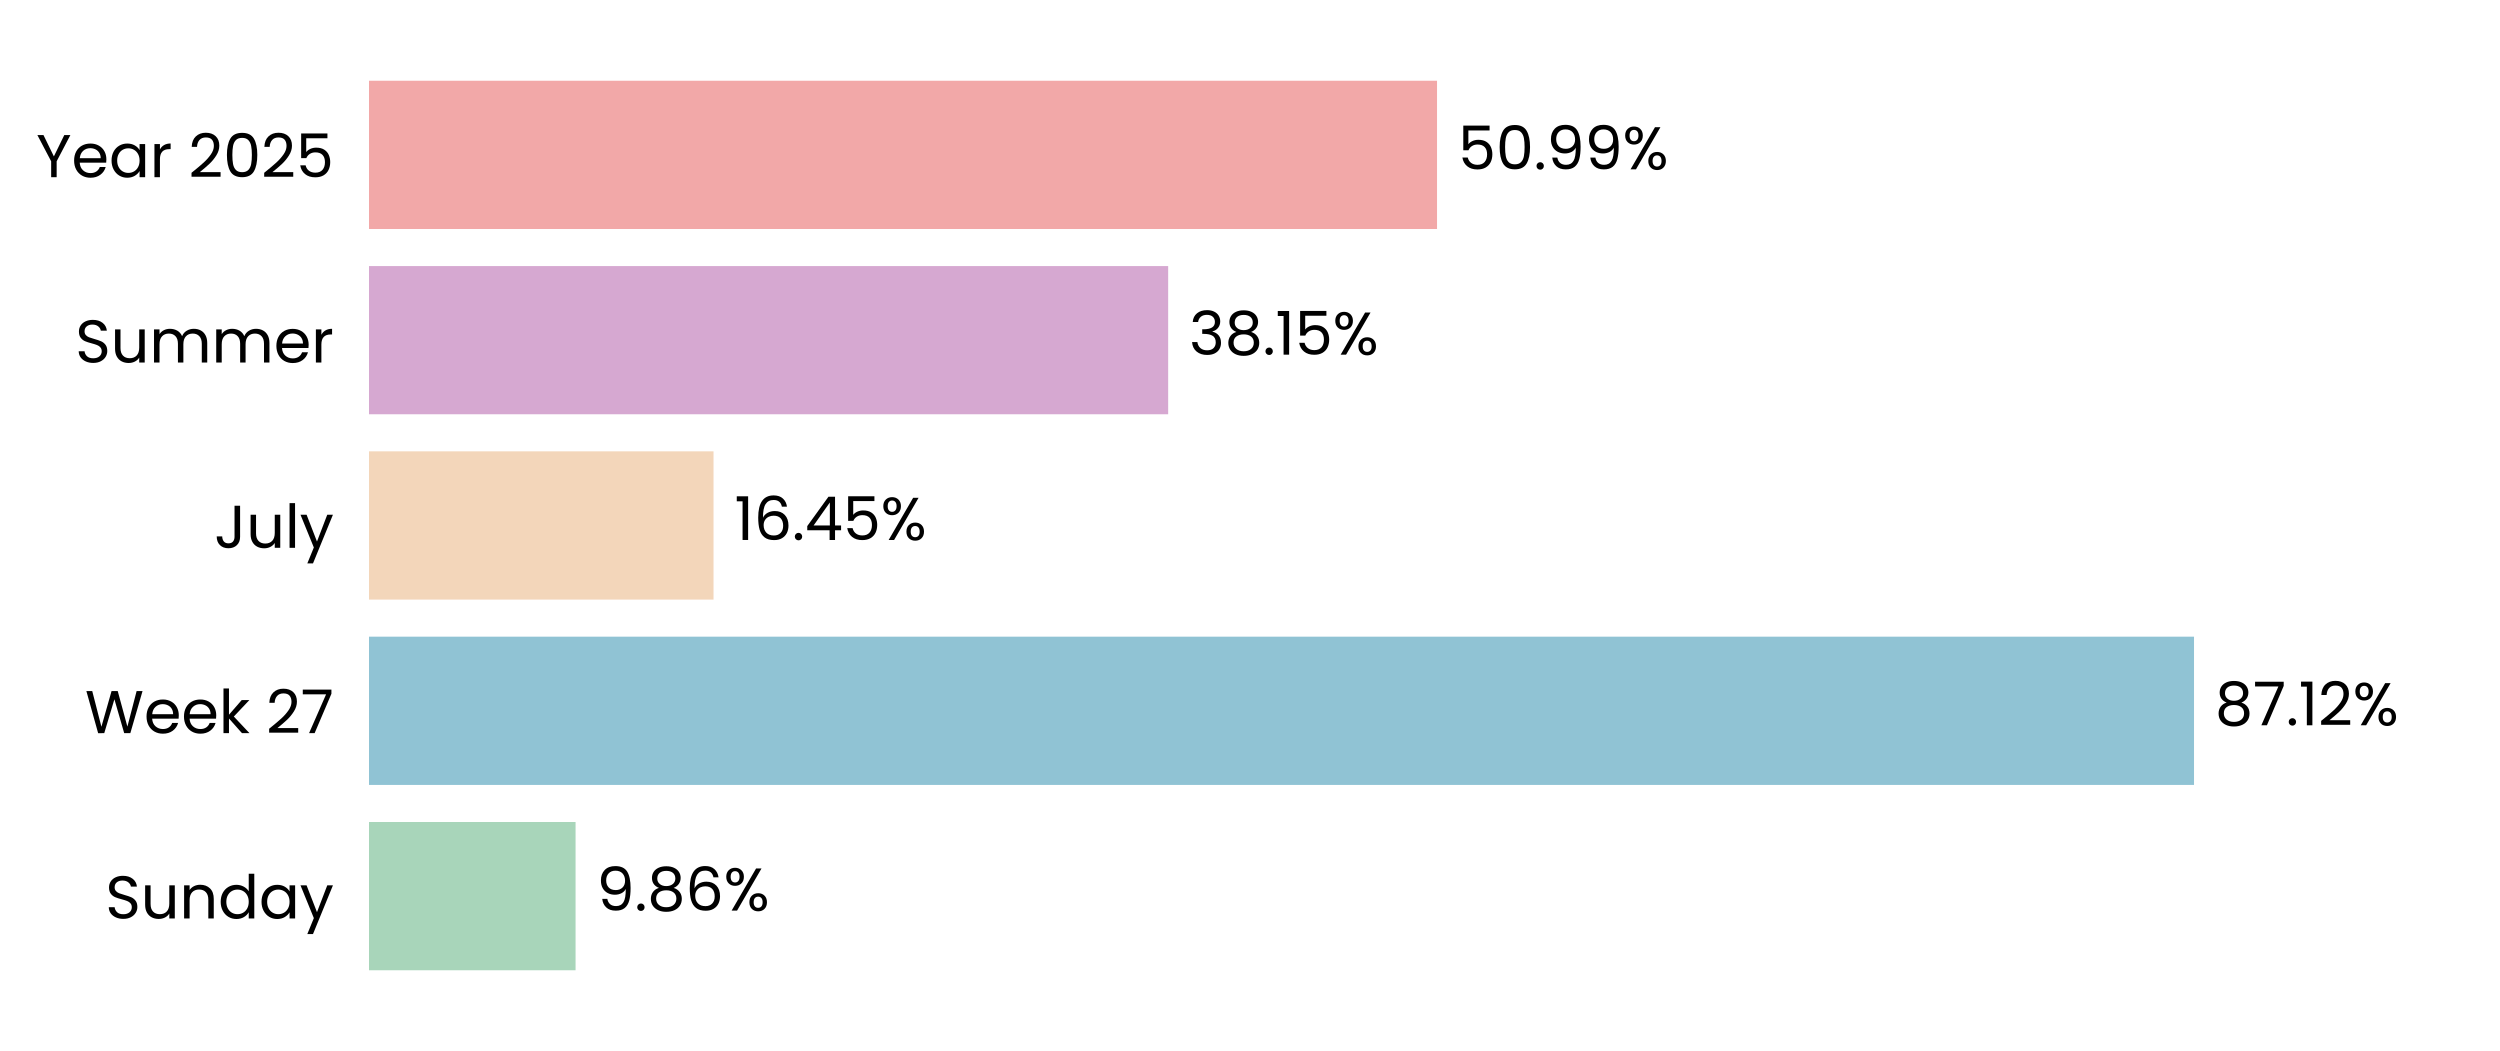
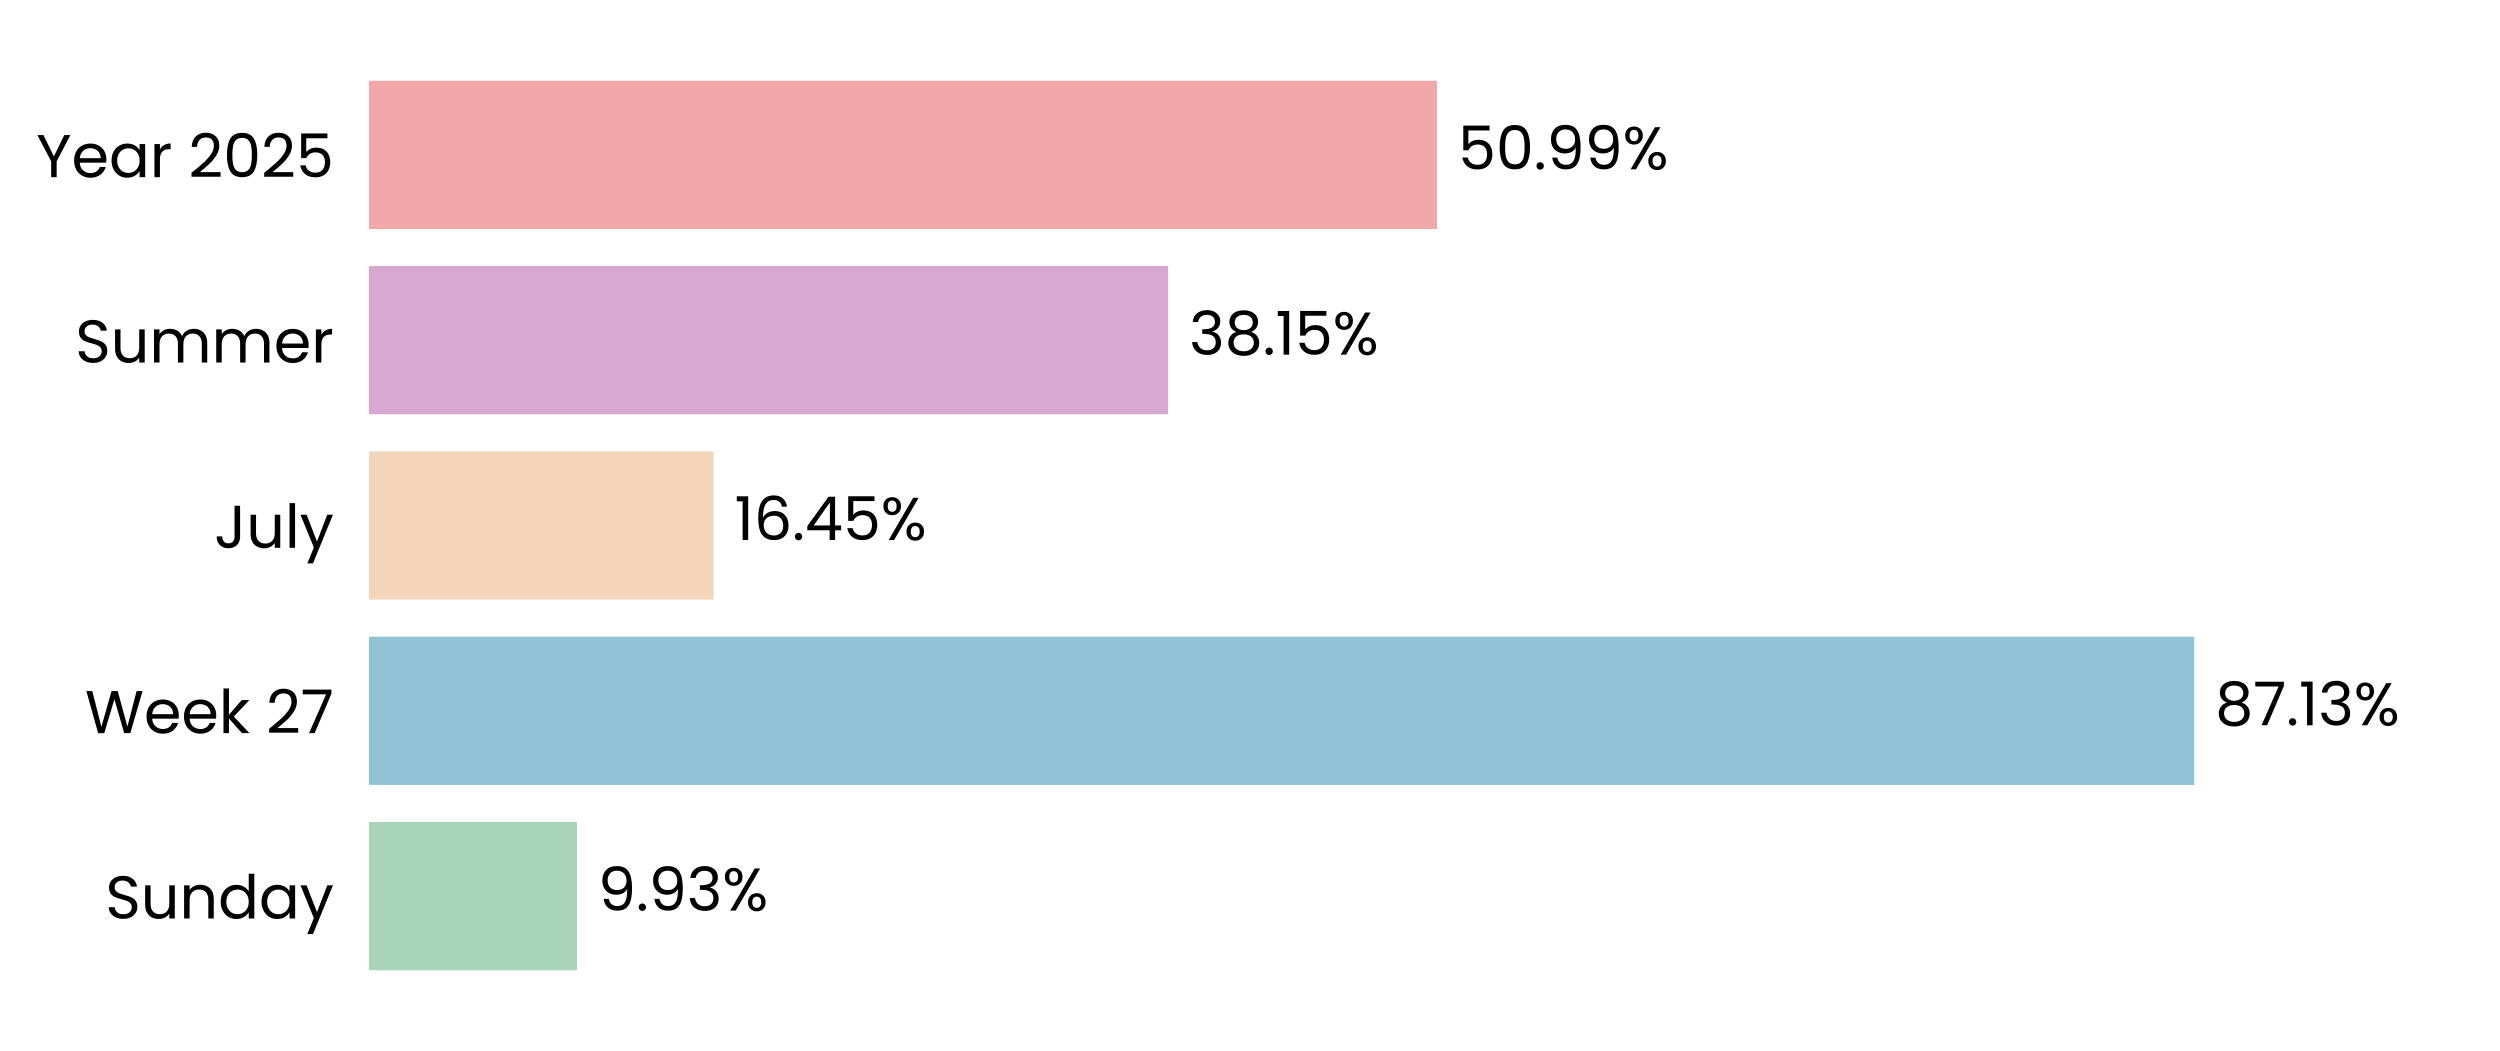
<svg xmlns="http://www.w3.org/2000/svg" xmlns:xlink="http://www.w3.org/1999/xlink" width="496.691pt" height="208.8pt" viewBox="0 0 496.691 208.8" version="1.1">
  <defs>
    <style type="text/css">*{stroke-linejoin: round; stroke-linecap: butt}</style>
  </defs>
  <g id="figure_1">
    <g id="patch_1">
      <path d="M 0 208.8  L 496.691 208.8  L 496.691 0  L 0 0  L 0 208.8  z " style="fill: none" />
    </g>
    <g id="axes_1">
      <g id="patch_2">
        <path d="M 73.311 201.6  L 489.491 201.6  L 489.491 7.2  L 73.311 7.2  L 73.311 201.6  z " style="fill: none" />
      </g>
      <g id="patch_3">
-         <path d="M 73.311 192.764  L 114.351 192.764  L 114.351 163.309  L 73.311 163.309  z " clip-path="url(#p87ce77de0e)" style="fill: #a8d5ba" />
+         <path d="M 73.311 192.764  L 114.64 192.764  L 114.64 163.309  L 73.311 163.309  z " clip-path="url(#p59803c84a1)" style="fill: #a8d5ba" />
      </g>
      <g id="patch_4">
-         <path d="M 73.311 155.945  L 435.9 155.945  L 435.9 126.491  L 73.311 126.491  z " clip-path="url(#p87ce77de0e)" style="fill: #90c3d4" />
+         <path d="M 73.311 155.945  L 435.941 155.945  L 435.941 126.491  L 73.311 126.491  z " clip-path="url(#p59803c84a1)" style="fill: #90c3d4" />
      </g>
      <g id="patch_5">
-         <path d="M 73.311 119.127  L 141.761 119.127  L 141.761 89.673  L 73.311 89.673  z " clip-path="url(#p87ce77de0e)" style="fill: #f3d6ba" />
+         <path d="M 73.311 119.127  L 141.77 119.127  L 141.77 89.673  L 73.311 89.673  z " clip-path="url(#p59803c84a1)" style="fill: #f3d6ba" />
      </g>
      <g id="patch_6">
-         <path d="M 73.311 82.309  L 232.087 82.309  L 232.087 52.855  L 73.311 52.855  z " clip-path="url(#p87ce77de0e)" style="fill: #d6a8d1" />
+         <path d="M 73.311 82.309  L 232.09 82.309  L 232.09 52.855  L 73.311 52.855  z " clip-path="url(#p59803c84a1)" style="fill: #d6a8d1" />
      </g>
      <g id="patch_7">
-         <path d="M 73.311 45.491  L 285.504 45.491  L 285.504 16.036  L 73.311 16.036  z " clip-path="url(#p87ce77de0e)" style="fill: #f2a8a8" />
+         <path d="M 73.311 45.491  L 285.505 45.491  L 285.505 16.036  L 73.311 16.036  z " clip-path="url(#p59803c84a1)" style="fill: #f2a8a8" />
      </g>
      <g id="matplotlib.axis_1">
        <g id="ytick_1">
          <g id="text_1">
            <g transform="translate(20.92875 182.4764) scale(0.12 -0.12)">
              <defs>
                <path id="Poppins-Regular-53" d="M 1907 -45  Q 1466 -45 1117 112  Q 768 269 569 547  Q 371 826 365 1190  L 986 1190  Q 1018 877 1245 662  Q 1472 448 1907 448  Q 2323 448 2563 656  Q 2803 864 2803 1190  Q 2803 1446 2662 1606  Q 2522 1766 2310 1849  Q 2099 1933 1741 2029  Q 1299 2144 1033 2259  Q 768 2374 579 2620  Q 390 2867 390 3283  Q 390 3648 576 3929  Q 762 4211 1098 4364  Q 1434 4518 1869 4518  Q 2496 4518 2896 4204  Q 3296 3891 3347 3373  L 2707 3373  Q 2675 3629 2438 3824  Q 2202 4019 1811 4019  Q 1446 4019 1216 3830  Q 986 3642 986 3302  Q 986 3059 1123 2905  Q 1261 2752 1462 2672  Q 1664 2592 2029 2490  Q 2470 2368 2739 2249  Q 3008 2131 3200 1884  Q 3392 1638 3392 1216  Q 3392 890 3219 602  Q 3046 314 2707 134  Q 2368 -45 1907 -45  z " transform="scale(0.015625)" />
                <path id="Poppins-Regular-75" d="M 3603 3507  L 3603 0  L 3021 0  L 3021 518  Q 2854 250 2556 99  Q 2259 -51 1901 -51  Q 1491 -51 1164 118  Q 838 288 649 627  Q 461 966 461 1453  L 461 3507  L 1037 3507  L 1037 1530  Q 1037 1011 1299 732  Q 1562 454 2016 454  Q 2483 454 2752 742  Q 3021 1030 3021 1581  L 3021 3507  L 3603 3507  z " transform="scale(0.015625)" />
                <path id="Poppins-Regular-6e" d="M 2202 3571  Q 2842 3571 3238 3184  Q 3635 2797 3635 2067  L 3635 0  L 3059 0  L 3059 1984  Q 3059 2509 2796 2787  Q 2534 3066 2080 3066  Q 1619 3066 1347 2778  Q 1075 2490 1075 1939  L 1075 0  L 493 0  L 493 3507  L 1075 3507  L 1075 3008  Q 1248 3277 1545 3424  Q 1843 3571 2202 3571  z " transform="scale(0.015625)" />
                <path id="Poppins-Regular-64" d="M 275 1766  Q 275 2304 492 2710  Q 710 3117 1091 3341  Q 1472 3565 1946 3565  Q 2355 3565 2707 3376  Q 3059 3187 3245 2880  L 3245 4736  L 3834 4736  L 3834 0  L 3245 0  L 3245 659  Q 3072 346 2733 144  Q 2394 -58 1939 -58  Q 1472 -58 1091 172  Q 710 403 492 819  Q 275 1235 275 1766  z M 3245 1760  Q 3245 2157 3085 2451  Q 2925 2746 2653 2902  Q 2381 3059 2054 3059  Q 1728 3059 1459 2905  Q 1190 2752 1030 2457  Q 870 2163 870 1766  Q 870 1363 1030 1065  Q 1190 768 1459 611  Q 1728 454 2054 454  Q 2381 454 2653 611  Q 2925 768 3085 1065  Q 3245 1363 3245 1760  z " transform="scale(0.015625)" />
                <path id="Poppins-Regular-61" d="M 275 1766  Q 275 2304 492 2710  Q 710 3117 1091 3341  Q 1472 3565 1939 3565  Q 2400 3565 2739 3366  Q 3078 3168 3245 2867  L 3245 3507  L 3834 3507  L 3834 0  L 3245 0  L 3245 653  Q 3072 346 2729 144  Q 2387 -58 1933 -58  Q 1466 -58 1088 172  Q 710 403 492 819  Q 275 1235 275 1766  z M 3245 1760  Q 3245 2157 3085 2451  Q 2925 2746 2653 2902  Q 2381 3059 2054 3059  Q 1728 3059 1459 2905  Q 1190 2752 1030 2457  Q 870 2163 870 1766  Q 870 1363 1030 1065  Q 1190 768 1459 611  Q 1728 454 2054 454  Q 2381 454 2653 611  Q 2925 768 3085 1065  Q 3245 1363 3245 1760  z " transform="scale(0.015625)" />
                <path id="Poppins-Regular-79" d="M 3514 3507  L 1402 -1651  L 800 -1651  L 1491 38  L 77 3507  L 723 3507  L 1824 666  L 2912 3507  L 3514 3507  z " transform="scale(0.015625)" />
              </defs>
              <use xlink:href="#Poppins-Regular-53" />
              <use xlink:href="#Poppins-Regular-75" transform="translate(58.7 0)" />
              <use xlink:href="#Poppins-Regular-6e" transform="translate(122.7 0)" />
              <use xlink:href="#Poppins-Regular-64" transform="translate(186.7 0)" />
              <use xlink:href="#Poppins-Regular-61" transform="translate(254.3 0)" />
              <use xlink:href="#Poppins-Regular-79" transform="translate(321.8999 0)" />
            </g>
          </g>
        </g>
        <g id="ytick_2">
          <g id="text_2">
            <g transform="translate(16.88437 145.6582) scale(0.12 -0.12)">
              <defs>
                <path id="Poppins-Regular-57" d="M 6099 4461  L 4806 0  L 4154 0  L 3117 3590  L 2042 0  L 1395 -6  L 147 4461  L 768 4461  L 1741 678  L 2816 4461  L 3469 4461  L 4493 691  L 5472 4461  L 6099 4461  z " transform="scale(0.015625)" />
                <path id="Poppins-Regular-65" d="M 3693 1888  Q 3693 1722 3674 1536  L 870 1536  Q 902 1018 1225 726  Q 1549 435 2010 435  Q 2387 435 2640 611  Q 2893 787 2995 1082  L 3622 1082  Q 3482 576 3059 259  Q 2637 -58 2010 -58  Q 1510 -58 1116 166  Q 723 390 499 803  Q 275 1216 275 1760  Q 275 2304 492 2713  Q 710 3123 1104 3344  Q 1498 3565 2010 3565  Q 2509 3565 2893 3347  Q 3277 3130 3485 2749  Q 3693 2368 3693 1888  z M 3091 2010  Q 3091 2342 2944 2582  Q 2797 2822 2544 2947  Q 2291 3072 1984 3072  Q 1542 3072 1232 2790  Q 922 2509 877 2010  L 3091 2010  z " transform="scale(0.015625)" />
                <path id="Poppins-Regular-6b" d="M 2451 0  L 1075 1549  L 1075 0  L 493 0  L 493 4736  L 1075 4736  L 1075 1952  L 2426 3507  L 3238 3507  L 1587 1760  L 3245 0  L 2451 0  z " transform="scale(0.015625)" />
                <path id="Poppins-Regular-20" transform="scale(0.015625)" />
                <path id="Poppins-Regular-32" d="M 326 467  Q 1139 1120 1600 1539  Q 2061 1958 2377 2416  Q 2694 2874 2694 3315  Q 2694 3731 2492 3971  Q 2291 4211 1843 4211  Q 1408 4211 1168 3939  Q 928 3667 909 3213  L 346 3213  Q 371 3930 780 4320  Q 1190 4710 1837 4710  Q 2496 4710 2883 4345  Q 3270 3981 3270 3341  Q 3270 2810 2953 2307  Q 2637 1805 2233 1424  Q 1830 1043 1203 538  L 3405 538  L 3405 51  L 326 51  L 326 467  z " transform="scale(0.015625)" />
                <path id="Poppins-Regular-37" d="M 3245 4173  L 1466 0  L 877 0  L 2682 4115  L 211 4115  L 211 4614  L 3245 4614  L 3245 4173  z " transform="scale(0.015625)" />
              </defs>
              <use xlink:href="#Poppins-Regular-57" />
              <use xlink:href="#Poppins-Regular-65" transform="translate(97.59999 0)" />
              <use xlink:href="#Poppins-Regular-65" transform="translate(159.6 0)" />
              <use xlink:href="#Poppins-Regular-6b" transform="translate(221.6 0)" />
              <use xlink:href="#Poppins-Regular-20" transform="translate(273.0999 0)" />
              <use xlink:href="#Poppins-Regular-32" transform="translate(299.7999 0)" />
              <use xlink:href="#Poppins-Regular-37" transform="translate(357.2999 0)" />
            </g>
          </g>
        </g>
        <g id="ytick_3">
          <g id="text_3">
            <g transform="translate(42.56437 108.84) scale(0.12 -0.12)">
              <defs>
                <path id="Poppins-Regular-4a" d="M 2739 4461  L 2739 1165  Q 2739 614 2400 284  Q 2061 -45 1504 -45  Q 941 -45 601 291  Q 262 627 262 1210  L 845 1210  Q 851 883 1014 678  Q 1178 474 1504 474  Q 1830 474 1990 669  Q 2150 864 2150 1165  L 2150 4461  L 2739 4461  z " transform="scale(0.015625)" />
                <path id="Poppins-Regular-6c" d="M 1075 4736  L 1075 0  L 493 0  L 493 4736  L 1075 4736  z " transform="scale(0.015625)" />
              </defs>
              <use xlink:href="#Poppins-Regular-4a" />
              <use xlink:href="#Poppins-Regular-75" transform="translate(52.99999 0)" />
              <use xlink:href="#Poppins-Regular-6c" transform="translate(117 0)" />
              <use xlink:href="#Poppins-Regular-79" transform="translate(141.6 0)" />
            </g>
          </g>
        </g>
        <g id="ytick_4">
          <g id="text_4">
            <g transform="translate(14.95125 72.02182) scale(0.12 -0.12)">
              <defs>
                <path id="Poppins-Regular-6d" d="M 4710 3571  Q 5120 3571 5440 3401  Q 5760 3232 5945 2893  Q 6131 2554 6131 2067  L 6131 0  L 5555 0  L 5555 1984  Q 5555 2509 5296 2787  Q 5037 3066 4595 3066  Q 4141 3066 3872 2774  Q 3603 2483 3603 1933  L 3603 0  L 3027 0  L 3027 1984  Q 3027 2509 2768 2787  Q 2509 3066 2067 3066  Q 1613 3066 1344 2774  Q 1075 2483 1075 1933  L 1075 0  L 493 0  L 493 3507  L 1075 3507  L 1075 3002  Q 1248 3277 1539 3424  Q 1830 3571 2182 3571  Q 2624 3571 2963 3372  Q 3302 3174 3469 2790  Q 3616 3162 3955 3366  Q 4294 3571 4710 3571  z " transform="scale(0.015625)" />
                <path id="Poppins-Regular-72" d="M 1075 2938  Q 1229 3238 1513 3404  Q 1798 3571 2208 3571  L 2208 2970  L 2054 2970  Q 1075 2970 1075 1907  L 1075 0  L 493 0  L 493 3507  L 1075 3507  L 1075 2938  z " transform="scale(0.015625)" />
              </defs>
              <use xlink:href="#Poppins-Regular-53" />
              <use xlink:href="#Poppins-Regular-75" transform="translate(58.7 0)" />
              <use xlink:href="#Poppins-Regular-6d" transform="translate(122.7 0)" />
              <use xlink:href="#Poppins-Regular-6d" transform="translate(225.7 0)" />
              <use xlink:href="#Poppins-Regular-65" transform="translate(328.7 0)" />
              <use xlink:href="#Poppins-Regular-72" transform="translate(390.6999 0)" />
            </g>
          </g>
        </g>
        <g id="ytick_5">
          <g id="text_5">
            <g transform="translate(7.2 35.20364) scale(0.12 -0.12)">
              <defs>
                <path id="Poppins-Regular-59" d="M 3616 4461  L 2163 1683  L 2163 0  L 1581 0  L 1581 1683  L 122 4461  L 768 4461  L 1869 2202  L 2970 4461  L 3616 4461  z " transform="scale(0.015625)" />
                <path id="Poppins-Regular-30" d="M 397 2362  Q 397 3462 755 4080  Q 1114 4698 2010 4698  Q 2899 4698 3257 4080  Q 3616 3462 3616 2362  Q 3616 1242 3257 621  Q 2899 0 2010 0  Q 1114 0 755 621  Q 397 1242 397 2362  z M 3040 2362  Q 3040 2918 2966 3305  Q 2893 3693 2665 3929  Q 2438 4166 2010 4166  Q 1574 4166 1347 3929  Q 1120 3693 1046 3305  Q 973 2918 973 2362  Q 973 1786 1046 1395  Q 1120 1005 1347 768  Q 1574 531 2010 531  Q 2438 531 2665 768  Q 2893 1005 2966 1395  Q 3040 1786 3040 2362  z " transform="scale(0.015625)" />
                <path id="Poppins-Regular-35" d="M 3347 4122  L 1101 4122  L 1101 2662  Q 1248 2867 1536 2998  Q 1824 3130 2157 3130  Q 2688 3130 3021 2909  Q 3354 2688 3498 2339  Q 3642 1990 3642 1600  Q 3642 1139 3469 774  Q 3296 410 2941 198  Q 2586 -13 2061 -13  Q 1389 -13 973 332  Q 557 678 467 1254  L 1037 1254  Q 1120 890 1389 685  Q 1658 480 2067 480  Q 2573 480 2829 784  Q 3085 1088 3085 1587  Q 3085 2086 2829 2358  Q 2573 2630 2074 2630  Q 1734 2630 1481 2467  Q 1229 2304 1114 2022  L 563 2022  L 563 4634  L 3347 4634  L 3347 4122  z " transform="scale(0.015625)" />
              </defs>
              <use xlink:href="#Poppins-Regular-59" />
              <use xlink:href="#Poppins-Regular-65" transform="translate(58.39999 0)" />
              <use xlink:href="#Poppins-Regular-61" transform="translate(120.4 0)" />
              <use xlink:href="#Poppins-Regular-72" transform="translate(188 0)" />
              <use xlink:href="#Poppins-Regular-20" transform="translate(225.3 0)" />
              <use xlink:href="#Poppins-Regular-32" transform="translate(252 0)" />
              <use xlink:href="#Poppins-Regular-30" transform="translate(309.4999 0)" />
              <use xlink:href="#Poppins-Regular-32" transform="translate(372.2999 0)" />
              <use xlink:href="#Poppins-Regular-35" transform="translate(429.7999 0)" />
            </g>
          </g>
        </g>
      </g>
      <g id="text_6">
-         <g transform="translate(118.513 180.9164) scale(0.12 -0.12)">
+         <g transform="translate(118.802 180.9164) scale(0.12 -0.12)">
          <defs>
            <path id="Poppins-Regular-39" d="M 1146 1242  Q 1210 877 1443 678  Q 1677 480 2074 480  Q 2605 480 2857 896  Q 3110 1312 3098 2298  Q 2963 2010 2649 1846  Q 2336 1683 1952 1683  Q 1523 1683 1187 1859  Q 851 2035 659 2374  Q 467 2714 467 3194  Q 467 3878 864 4297  Q 1261 4717 1990 4717  Q 2886 4717 3248 4134  Q 3610 3552 3610 2400  Q 3610 1594 3466 1069  Q 3322 544 2979 269  Q 2637 -6 2042 -6  Q 1389 -6 1024 346  Q 659 698 608 1242  L 1146 1242  z M 2048 2176  Q 2477 2176 2752 2441  Q 3027 2707 3027 3162  Q 3027 3642 2758 3936  Q 2490 4230 2003 4230  Q 1555 4230 1289 3948  Q 1024 3667 1024 3206  Q 1024 2739 1286 2457  Q 1549 2176 2048 2176  z " transform="scale(0.015625)" />
            <path id="Poppins-Regular-2e" d="M 678 -38  Q 512 -38 397 77  Q 282 192 282 358  Q 282 525 397 640  Q 512 755 678 755  Q 838 755 950 640  Q 1062 525 1062 358  Q 1062 192 950 77  Q 838 -38 678 -38  z " transform="scale(0.015625)" />
-             <path id="Poppins-Regular-38" d="M 1242 2406  Q 883 2547 691 2816  Q 499 3085 499 3469  Q 499 3814 672 4092  Q 845 4371 1187 4534  Q 1530 4698 2016 4698  Q 2502 4698 2844 4534  Q 3187 4371 3363 4092  Q 3539 3814 3539 3469  Q 3539 3098 3340 2819  Q 3142 2541 2797 2406  Q 3194 2285 3427 1981  Q 3661 1677 3661 1248  Q 3661 832 3456 521  Q 3251 211 2876 41  Q 2502 -128 2016 -128  Q 1530 -128 1162 41  Q 794 211 589 521  Q 384 832 384 1248  Q 384 1677 614 1984  Q 845 2291 1242 2406  z M 2976 3398  Q 2976 3789 2720 4000  Q 2464 4211 2016 4211  Q 1574 4211 1318 4000  Q 1062 3789 1062 3392  Q 1062 3034 1328 2816  Q 1594 2598 2016 2598  Q 2445 2598 2710 2819  Q 2976 3040 2976 3398  z M 2016 2150  Q 1542 2150 1241 1929  Q 941 1709 941 1267  Q 941 858 1232 608  Q 1523 358 2016 358  Q 2509 358 2797 608  Q 3085 858 3085 1267  Q 3085 1696 2790 1923  Q 2496 2150 2016 2150  z " transform="scale(0.015625)" />
-             <path id="Poppins-Regular-36" d="M 2976 3526  Q 2835 4237 2099 4237  Q 1530 4237 1248 3798  Q 966 3360 973 2355  Q 1120 2688 1462 2877  Q 1805 3066 2227 3066  Q 2886 3066 3280 2656  Q 3674 2246 3674 1523  Q 3674 1088 3504 742  Q 3334 397 2992 192  Q 2650 -13 2163 -13  Q 1504 -13 1133 281  Q 762 576 614 1094  Q 467 1613 467 2374  Q 467 4723 2106 4723  Q 2733 4723 3091 4384  Q 3450 4045 3514 3526  L 2976 3526  z M 2106 2573  Q 1830 2573 1587 2461  Q 1344 2349 1193 2121  Q 1043 1894 1043 1568  Q 1043 1082 1324 778  Q 1606 474 2131 474  Q 2579 474 2844 752  Q 3110 1030 3110 1504  Q 3110 2003 2854 2288  Q 2598 2573 2106 2573  z " transform="scale(0.015625)" />
+             <path id="Poppins-Regular-33" d="M 384 3462  Q 429 4051 838 4384  Q 1248 4717 1901 4717  Q 2336 4717 2653 4560  Q 2970 4403 3133 4134  Q 3296 3866 3296 3526  Q 3296 3130 3069 2842  Q 2842 2554 2477 2470  L 2477 2438  Q 2893 2336 3136 2035  Q 3379 1734 3379 1248  Q 3379 883 3212 592  Q 3046 301 2713 134  Q 2381 -32 1914 -32  Q 1235 -32 800 323  Q 365 678 314 1331  L 877 1331  Q 922 947 1190 704  Q 1459 461 1907 461  Q 2355 461 2588 694  Q 2822 928 2822 1299  Q 2822 1779 2502 1990  Q 2182 2202 1536 2202  L 1389 2202  L 1389 2688  L 1542 2688  Q 2131 2694 2432 2883  Q 2733 3072 2733 3469  Q 2733 3808 2512 4013  Q 2291 4218 1882 4218  Q 1485 4218 1241 4013  Q 998 3808 954 3462  L 384 3462  z " transform="scale(0.015625)" />
            <path id="Poppins-Regular-25" d="M 269 3584  Q 269 4019 531 4278  Q 794 4538 1203 4538  Q 1613 4538 1875 4278  Q 2138 4019 2138 3584  Q 2138 3142 1875 2883  Q 1613 2624 1203 2624  Q 794 2624 531 2883  Q 269 3142 269 3584  z M 4006 4467  L 1414 0  L 838 0  L 3430 4467  L 4006 4467  z M 1203 4179  Q 986 4179 861 4028  Q 736 3878 736 3584  Q 736 3290 861 3136  Q 986 2982 1203 2982  Q 1421 2982 1549 3139  Q 1677 3296 1677 3584  Q 1677 3878 1549 4028  Q 1421 4179 1203 4179  z M 2720 883  Q 2720 1325 2982 1584  Q 3245 1843 3654 1843  Q 4064 1843 4323 1584  Q 4582 1325 4582 883  Q 4582 448 4323 185  Q 4064 -77 3654 -77  Q 3245 -77 2982 182  Q 2720 442 2720 883  z M 3648 1478  Q 3430 1478 3302 1328  Q 3174 1178 3174 883  Q 3174 595 3302 444  Q 3430 294 3648 294  Q 3866 294 3994 444  Q 4122 595 4122 883  Q 4122 1178 3994 1328  Q 3866 1478 3648 1478  z " transform="scale(0.015625)" />
          </defs>
          <use xlink:href="#Poppins-Regular-39" />
          <use xlink:href="#Poppins-Regular-2e" transform="translate(62.99999 0)" />
-           <use xlink:href="#Poppins-Regular-38" transform="translate(83.99997 0)" />
-           <use xlink:href="#Poppins-Regular-36" transform="translate(147.1 0)" />
-           <use xlink:href="#Poppins-Regular-25" transform="translate(210.5999 0)" />
+           <use xlink:href="#Poppins-Regular-39" transform="translate(83.99997 0)" />
+           <use xlink:href="#Poppins-Regular-33" transform="translate(147 0)" />
+           <use xlink:href="#Poppins-Regular-25" transform="translate(205.8999 0)" />
        </g>
      </g>
      <g id="text_7">
-         <g transform="translate(440.0616 144.0982) scale(0.12 -0.12)">
+         <g transform="translate(440.1029 144.0982) scale(0.12 -0.12)">
          <defs>
+             <path id="Poppins-Regular-38" d="M 1242 2406  Q 883 2547 691 2816  Q 499 3085 499 3469  Q 499 3814 672 4092  Q 845 4371 1187 4534  Q 1530 4698 2016 4698  Q 2502 4698 2844 4534  Q 3187 4371 3363 4092  Q 3539 3814 3539 3469  Q 3539 3098 3340 2819  Q 3142 2541 2797 2406  Q 3194 2285 3427 1981  Q 3661 1677 3661 1248  Q 3661 832 3456 521  Q 3251 211 2876 41  Q 2502 -128 2016 -128  Q 1530 -128 1162 41  Q 794 211 589 521  Q 384 832 384 1248  Q 384 1677 614 1984  Q 845 2291 1242 2406  z M 2976 3398  Q 2976 3789 2720 4000  Q 2464 4211 2016 4211  Q 1574 4211 1318 4000  Q 1062 3789 1062 3392  Q 1062 3034 1328 2816  Q 1594 2598 2016 2598  Q 2445 2598 2710 2819  Q 2976 3040 2976 3398  z M 2016 2150  Q 1542 2150 1241 1929  Q 941 1709 941 1267  Q 941 858 1232 608  Q 1523 358 2016 358  Q 2509 358 2797 608  Q 3085 858 3085 1267  Q 3085 1696 2790 1923  Q 2496 2150 2016 2150  z " transform="scale(0.015625)" />
            <path id="Poppins-Regular-31" d="M 243 4096  L 243 4627  L 1446 4627  L 1446 0  L 858 0  L 858 4096  L 243 4096  z " transform="scale(0.015625)" />
          </defs>
          <use xlink:href="#Poppins-Regular-38" />
          <use xlink:href="#Poppins-Regular-37" transform="translate(63.09999 0)" />
          <use xlink:href="#Poppins-Regular-2e" transform="translate(117.7 0)" />
          <use xlink:href="#Poppins-Regular-31" transform="translate(138.7 0)" />
-           <use xlink:href="#Poppins-Regular-32" transform="translate(170.7 0)" />
-           <use xlink:href="#Poppins-Regular-25" transform="translate(228.1999 0)" />
+           <use xlink:href="#Poppins-Regular-33" transform="translate(170.7 0)" />
+           <use xlink:href="#Poppins-Regular-25" transform="translate(229.5999 0)" />
        </g>
      </g>
      <g id="text_8">
-         <g transform="translate(145.9227 107.28) scale(0.12 -0.12)">
+         <g transform="translate(145.9321 107.28) scale(0.12 -0.12)">
          <defs>
+             <path id="Poppins-Regular-36" d="M 2976 3526  Q 2835 4237 2099 4237  Q 1530 4237 1248 3798  Q 966 3360 973 2355  Q 1120 2688 1462 2877  Q 1805 3066 2227 3066  Q 2886 3066 3280 2656  Q 3674 2246 3674 1523  Q 3674 1088 3504 742  Q 3334 397 2992 192  Q 2650 -13 2163 -13  Q 1504 -13 1133 281  Q 762 576 614 1094  Q 467 1613 467 2374  Q 467 4723 2106 4723  Q 2733 4723 3091 4384  Q 3450 4045 3514 3526  L 2976 3526  z M 2106 2573  Q 1830 2573 1587 2461  Q 1344 2349 1193 2121  Q 1043 1894 1043 1568  Q 1043 1082 1324 778  Q 1606 474 2131 474  Q 2579 474 2844 752  Q 3110 1030 3110 1504  Q 3110 2003 2854 2288  Q 2598 2573 2106 2573  z " transform="scale(0.015625)" />
            <path id="Poppins-Regular-34" d="M 256 1030  L 256 1472  L 2502 4582  L 3200 4582  L 3200 1536  L 3840 1536  L 3840 1030  L 3200 1030  L 3200 0  L 2624 0  L 2624 1030  L 256 1030  z M 2650 3974  L 928 1536  L 2650 1536  L 2650 3974  z " transform="scale(0.015625)" />
          </defs>
          <use xlink:href="#Poppins-Regular-31" />
          <use xlink:href="#Poppins-Regular-36" transform="translate(31.99998 0)" />
          <use xlink:href="#Poppins-Regular-2e" transform="translate(95.49997 0)" />
          <use xlink:href="#Poppins-Regular-34" transform="translate(116.5 0)" />
          <use xlink:href="#Poppins-Regular-35" transform="translate(179.3999 0)" />
          <use xlink:href="#Poppins-Regular-25" transform="translate(242.1999 0)" />
        </g>
      </g>
      <g id="text_9">
-         <g transform="translate(236.2485 70.46182) scale(0.12 -0.12)">
-           <defs>
-             <path id="Poppins-Regular-33" d="M 384 3462  Q 429 4051 838 4384  Q 1248 4717 1901 4717  Q 2336 4717 2653 4560  Q 2970 4403 3133 4134  Q 3296 3866 3296 3526  Q 3296 3130 3069 2842  Q 2842 2554 2477 2470  L 2477 2438  Q 2893 2336 3136 2035  Q 3379 1734 3379 1248  Q 3379 883 3212 592  Q 3046 301 2713 134  Q 2381 -32 1914 -32  Q 1235 -32 800 323  Q 365 678 314 1331  L 877 1331  Q 922 947 1190 704  Q 1459 461 1907 461  Q 2355 461 2588 694  Q 2822 928 2822 1299  Q 2822 1779 2502 1990  Q 2182 2202 1536 2202  L 1389 2202  L 1389 2688  L 1542 2688  Q 2131 2694 2432 2883  Q 2733 3072 2733 3469  Q 2733 3808 2512 4013  Q 2291 4218 1882 4218  Q 1485 4218 1241 4013  Q 998 3808 954 3462  L 384 3462  z " transform="scale(0.015625)" />
-           </defs>
+         <g transform="translate(236.2516 70.46182) scale(0.12 -0.12)">
          <use xlink:href="#Poppins-Regular-33" />
          <use xlink:href="#Poppins-Regular-38" transform="translate(58.89999 0)" />
          <use xlink:href="#Poppins-Regular-2e" transform="translate(122 0)" />
          <use xlink:href="#Poppins-Regular-31" transform="translate(143 0)" />
          <use xlink:href="#Poppins-Regular-35" transform="translate(175 0)" />
          <use xlink:href="#Poppins-Regular-25" transform="translate(237.7999 0)" />
        </g>
      </g>
      <g id="text_10">
-         <g transform="translate(289.6663 33.64364) scale(0.12 -0.12)">
+         <g transform="translate(289.667 33.64364) scale(0.12 -0.12)">
          <use xlink:href="#Poppins-Regular-35" />
          <use xlink:href="#Poppins-Regular-30" transform="translate(62.79999 0)" />
          <use xlink:href="#Poppins-Regular-2e" transform="translate(125.6 0)" />
          <use xlink:href="#Poppins-Regular-39" transform="translate(146.6 0)" />
          <use xlink:href="#Poppins-Regular-39" transform="translate(209.5999 0)" />
          <use xlink:href="#Poppins-Regular-25" transform="translate(272.5999 0)" />
        </g>
      </g>
    </g>
  </g>
  <defs>
-     <clipPath id="p87ce77de0e">
+     <clipPath id="p59803c84a1">
      <rect x="73.311" y="7.2" width="416.18" height="194.4" />
    </clipPath>
  </defs>
</svg>
